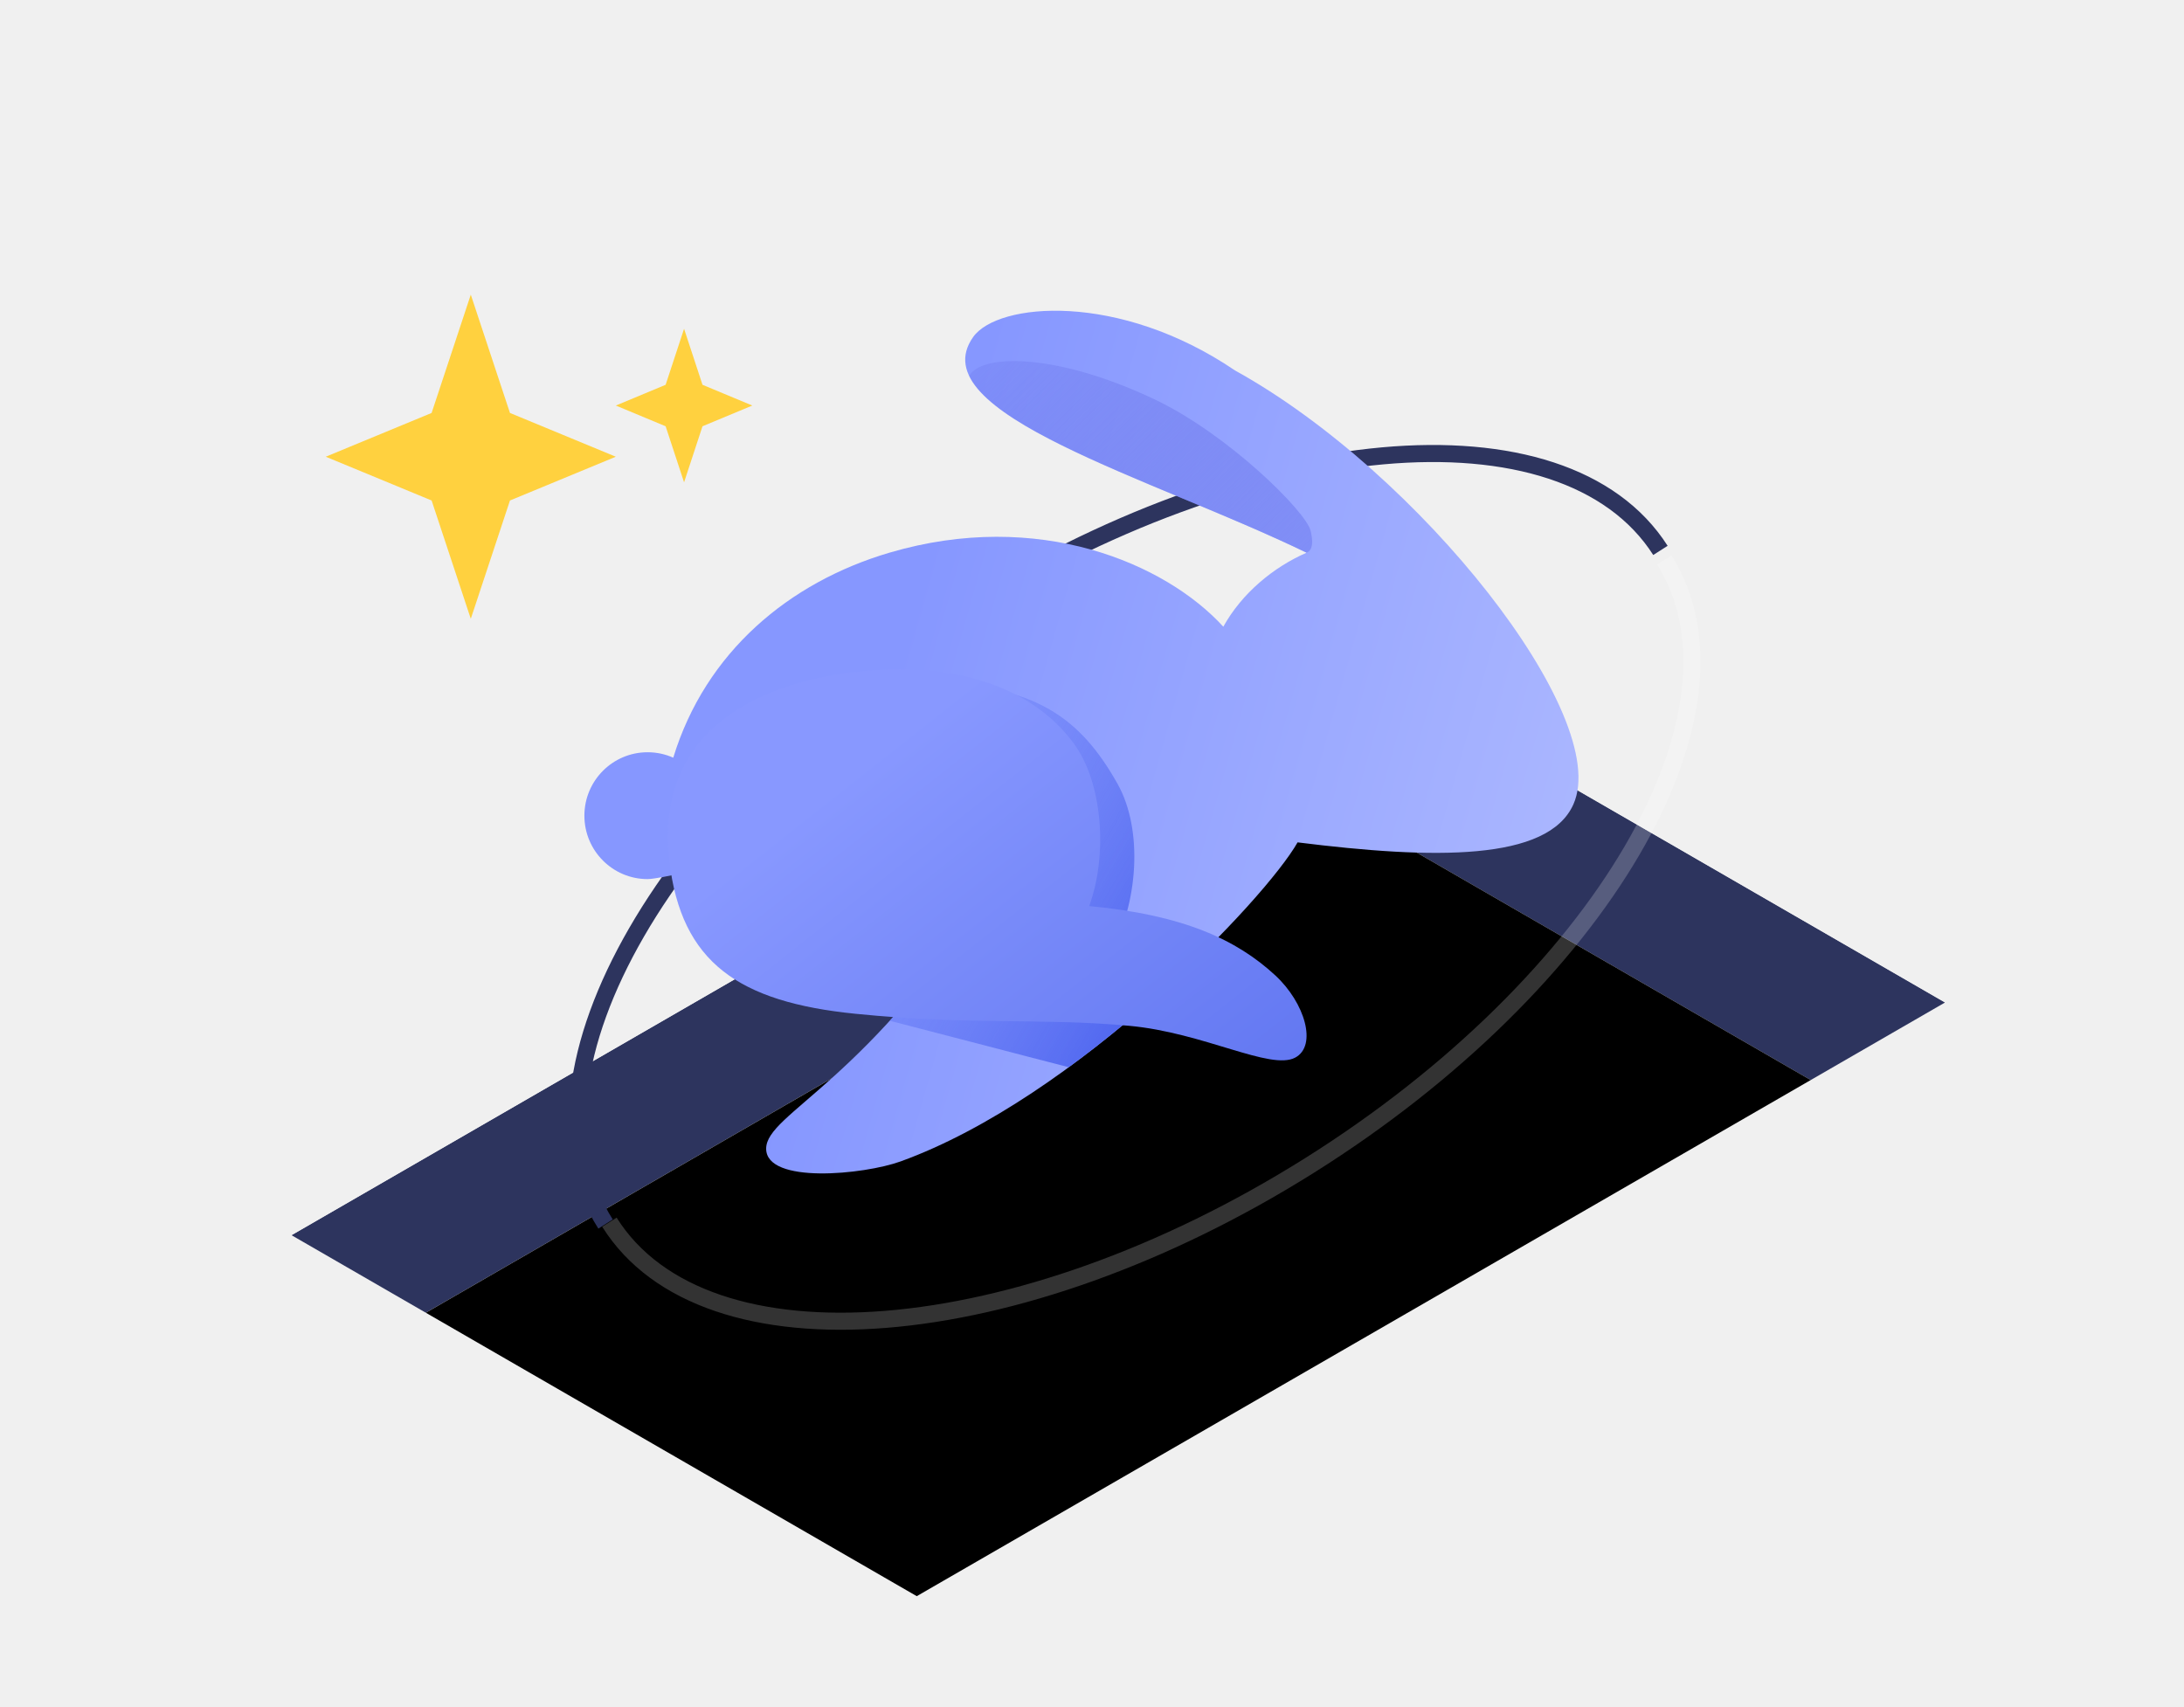
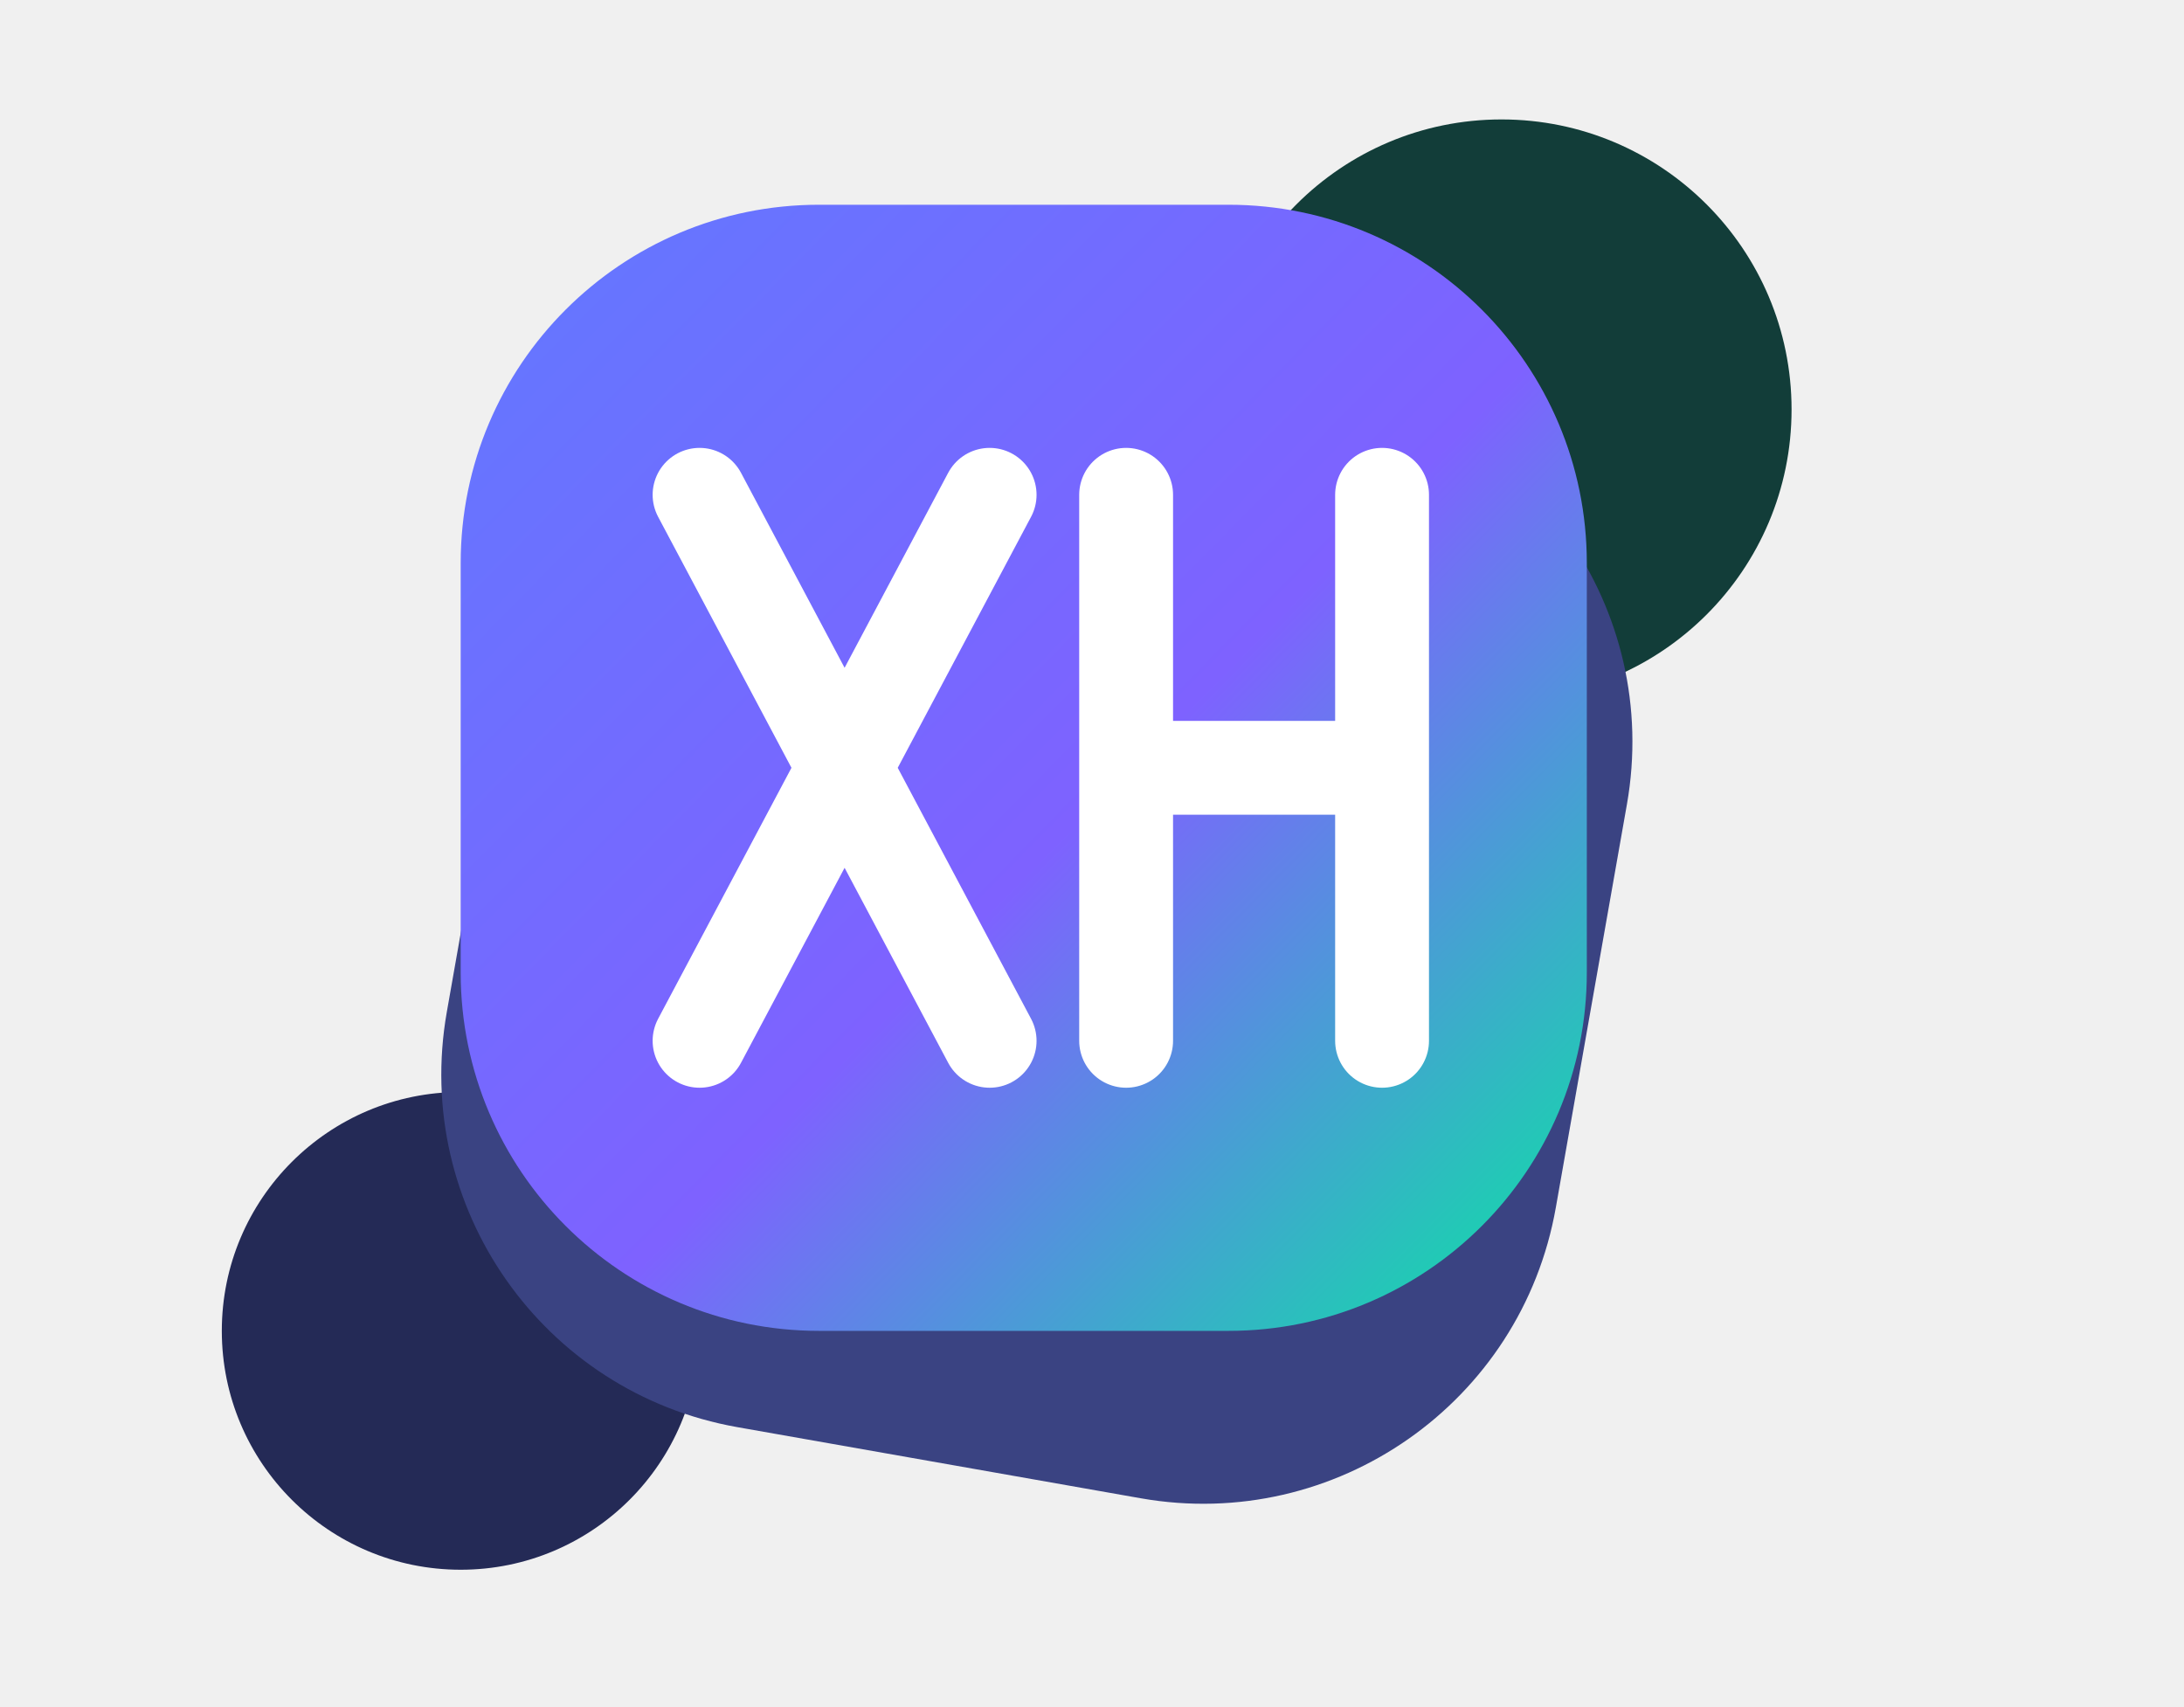
<svg xmlns="http://www.w3.org/2000/svg" width="128" height="100" viewBox="0 0 128 100" fill="none">
-   <mask id="mask0_72080_259711" style="mask-type:alpha" maskUnits="userSpaceOnUse" x="17" y="37" width="97" height="57">
-     <rect width="42.313" height="69.59" transform="matrix(0.866025 0.5 -0.866025 0.5 77.3516 37.5977)" fill="#D9D9D9" />
-   </mask>
-   <g mask="url(#mask0_72080_259711)">
-     <rect width="42.313" height="9.092" transform="matrix(0.866025 0.5 0 1 77.3516 37.5977)" fill="#2D345E" />
-     <rect width="69.59" height="9.092" transform="matrix(0.866025 -0.5 0 1 17.0801 72.3926)" fill="#2D345E" />
-     <rect width="42.313" height="69.59" transform="matrix(0.866025 0.5 -0.866025 0.5 77.3516 46.6895)" fill="black" />
-   </g>
-   <path d="M27.592 17.268L29.888 24.202L36.092 26.768L29.888 29.333L27.592 36.268L25.296 29.333L19.092 26.768L25.296 24.202L27.592 17.268Z" fill="#FFD13F" />
-   <path d="M40.092 19.268L41.172 22.552L44.092 23.768L41.172 24.983L40.092 28.268L39.011 24.983L36.092 23.768L39.011 22.552L40.092 19.268Z" fill="#FFD13F" />
-   <path d="M97.315 32.259C91.668 23.415 73.25 25.083 56.177 35.985C39.105 46.887 29.843 62.894 35.49 71.738" stroke="#2D345E" />
-   <path d="M97.543 32.818C103.123 41.705 93.805 57.598 76.732 68.316C59.659 79.034 41.296 80.518 35.717 71.631" stroke="white" stroke-opacity="0.2" />
-   <path d="M92.214 47.141C94.502 42.012 83.19 27.682 72.382 21.712C65.57 17.086 58.471 17.722 57.034 19.753C53.879 24.209 67.481 27.986 76.578 32.392C74.623 33.245 72.78 34.774 71.696 36.73C68.305 33.015 60.861 29.816 52.127 32.392C46.24 34.129 41.349 38.223 39.458 44.407C38.999 44.202 38.49 44.088 37.955 44.088C35.909 44.088 34.25 45.752 34.25 47.806C34.25 49.859 35.909 51.523 37.955 51.523C38.334 51.523 39.52 51.268 39.52 51.268L58.471 51.406C50.892 63.47 44.903 65.233 44.903 67.323C44.903 69.413 50.634 68.847 52.786 68.068C63.087 64.338 74.15 52.715 76.049 49.37C84.022 50.368 90.722 50.486 92.214 47.141Z" fill="url(#paint0_linear_72080_259711)" />
-   <path fill-rule="evenodd" clip-rule="evenodd" d="M56.803 22.044C57.437 20.762 61.766 20.616 67.645 23.395C71.957 25.432 76.547 29.981 76.814 31.11C76.93 31.6 76.999 32.225 76.577 32.392C76.554 32.382 76.53 32.372 76.507 32.361C69.012 28.742 58.509 25.544 56.803 22.044Z" fill="url(#paint1_linear_72080_259711)" />
-   <path fill-rule="evenodd" clip-rule="evenodd" d="M54.339 40.053C60.63 40.053 63.337 42.096 65.494 45.933C67.03 48.667 66.689 52.991 65.062 55.912C66.587 56.291 67.928 56.71 69.116 57.165C67.189 58.965 64.983 60.833 62.637 62.548C59.444 61.73 56.542 60.956 52.141 59.824C54.022 57.765 56.172 55.059 58.466 51.408L41.459 51.284C41.399 50.594 41.382 49.843 41.399 49.024C41.565 41.222 50.88 40.053 54.339 40.053Z" fill="url(#paint2_linear_72080_259711)" />
-   <path d="M39.232 50.479C39.927 56.407 43.284 58.729 50.144 59.417C57.004 60.104 60.94 59.643 66.178 60.121C70.554 60.521 74.461 62.758 75.91 61.985C77.214 61.289 76.485 58.775 74.739 57.163C72.477 55.072 69.346 53.618 63.836 53.103C64.934 50.086 64.626 45.857 62.921 43.556C60.456 40.228 55.904 38.724 50.144 39.382C44.126 40.068 38.36 43.041 39.232 50.479Z" fill="url(#paint3_linear_72080_259711)" />
+   <circle cx="88" cy="24" r="17" fill="#123D39" />
+   <circle cx="27" cy="78" r="14" fill="#242A56" />
+   <rect x="34" y="15" width="66" height="66" rx="21" transform="rotate(10 34 15)" fill="#3A4382" />
+   <rect x="27" y="12" width="66" height="66" rx="21" fill="url(#paint0)" />
+   <path d="M41 29L58 61M58 29L41 61M66 29V61M81 29V61M66 45H81" stroke="white" stroke-width="5.5" stroke-linecap="round" />
  <defs>
-     <linearGradient id="paint0_linear_72080_259711" x1="51.441" y1="42.599" x2="91.742" y2="53.989" gradientUnits="userSpaceOnUse">
-       <stop stop-color="#8697FF" />
-       <stop offset="1" stop-color="#ABB7FF" />
-     </linearGradient>
-     <linearGradient id="paint1_linear_72080_259711" x1="84.937" y1="41.829" x2="55.776" y2="12.691" gradientUnits="userSpaceOnUse">
-       <stop stop-color="#8697FF" />
-       <stop offset="1" stop-color="#5156D8" stop-opacity="0" />
-     </linearGradient>
-     <linearGradient id="paint2_linear_72080_259711" x1="69.924" y1="58.182" x2="41.961" y2="42.159" gradientUnits="userSpaceOnUse">
-       <stop stop-color="#465EED" />
-       <stop offset="1" stop-color="#8697FF" stop-opacity="0" />
-     </linearGradient>
-     <linearGradient id="paint3_linear_72080_259711" x1="53.847" y1="42.297" x2="72.796" y2="66.293" gradientUnits="userSpaceOnUse">
-       <stop stop-color="#8898FF" />
-       <stop offset="0.984" stop-color="#6277F1" />
+     <linearGradient id="paint0" x1="31" y1="17" x2="89" y2="74" gradientUnits="userSpaceOnUse">
+       <stop stop-color="#6576FF" />
+       <stop offset="0.55" stop-color="#7E62FF" />
+       <stop offset="1" stop-color="#18D4AE" />
    </linearGradient>
  </defs>
</svg>
